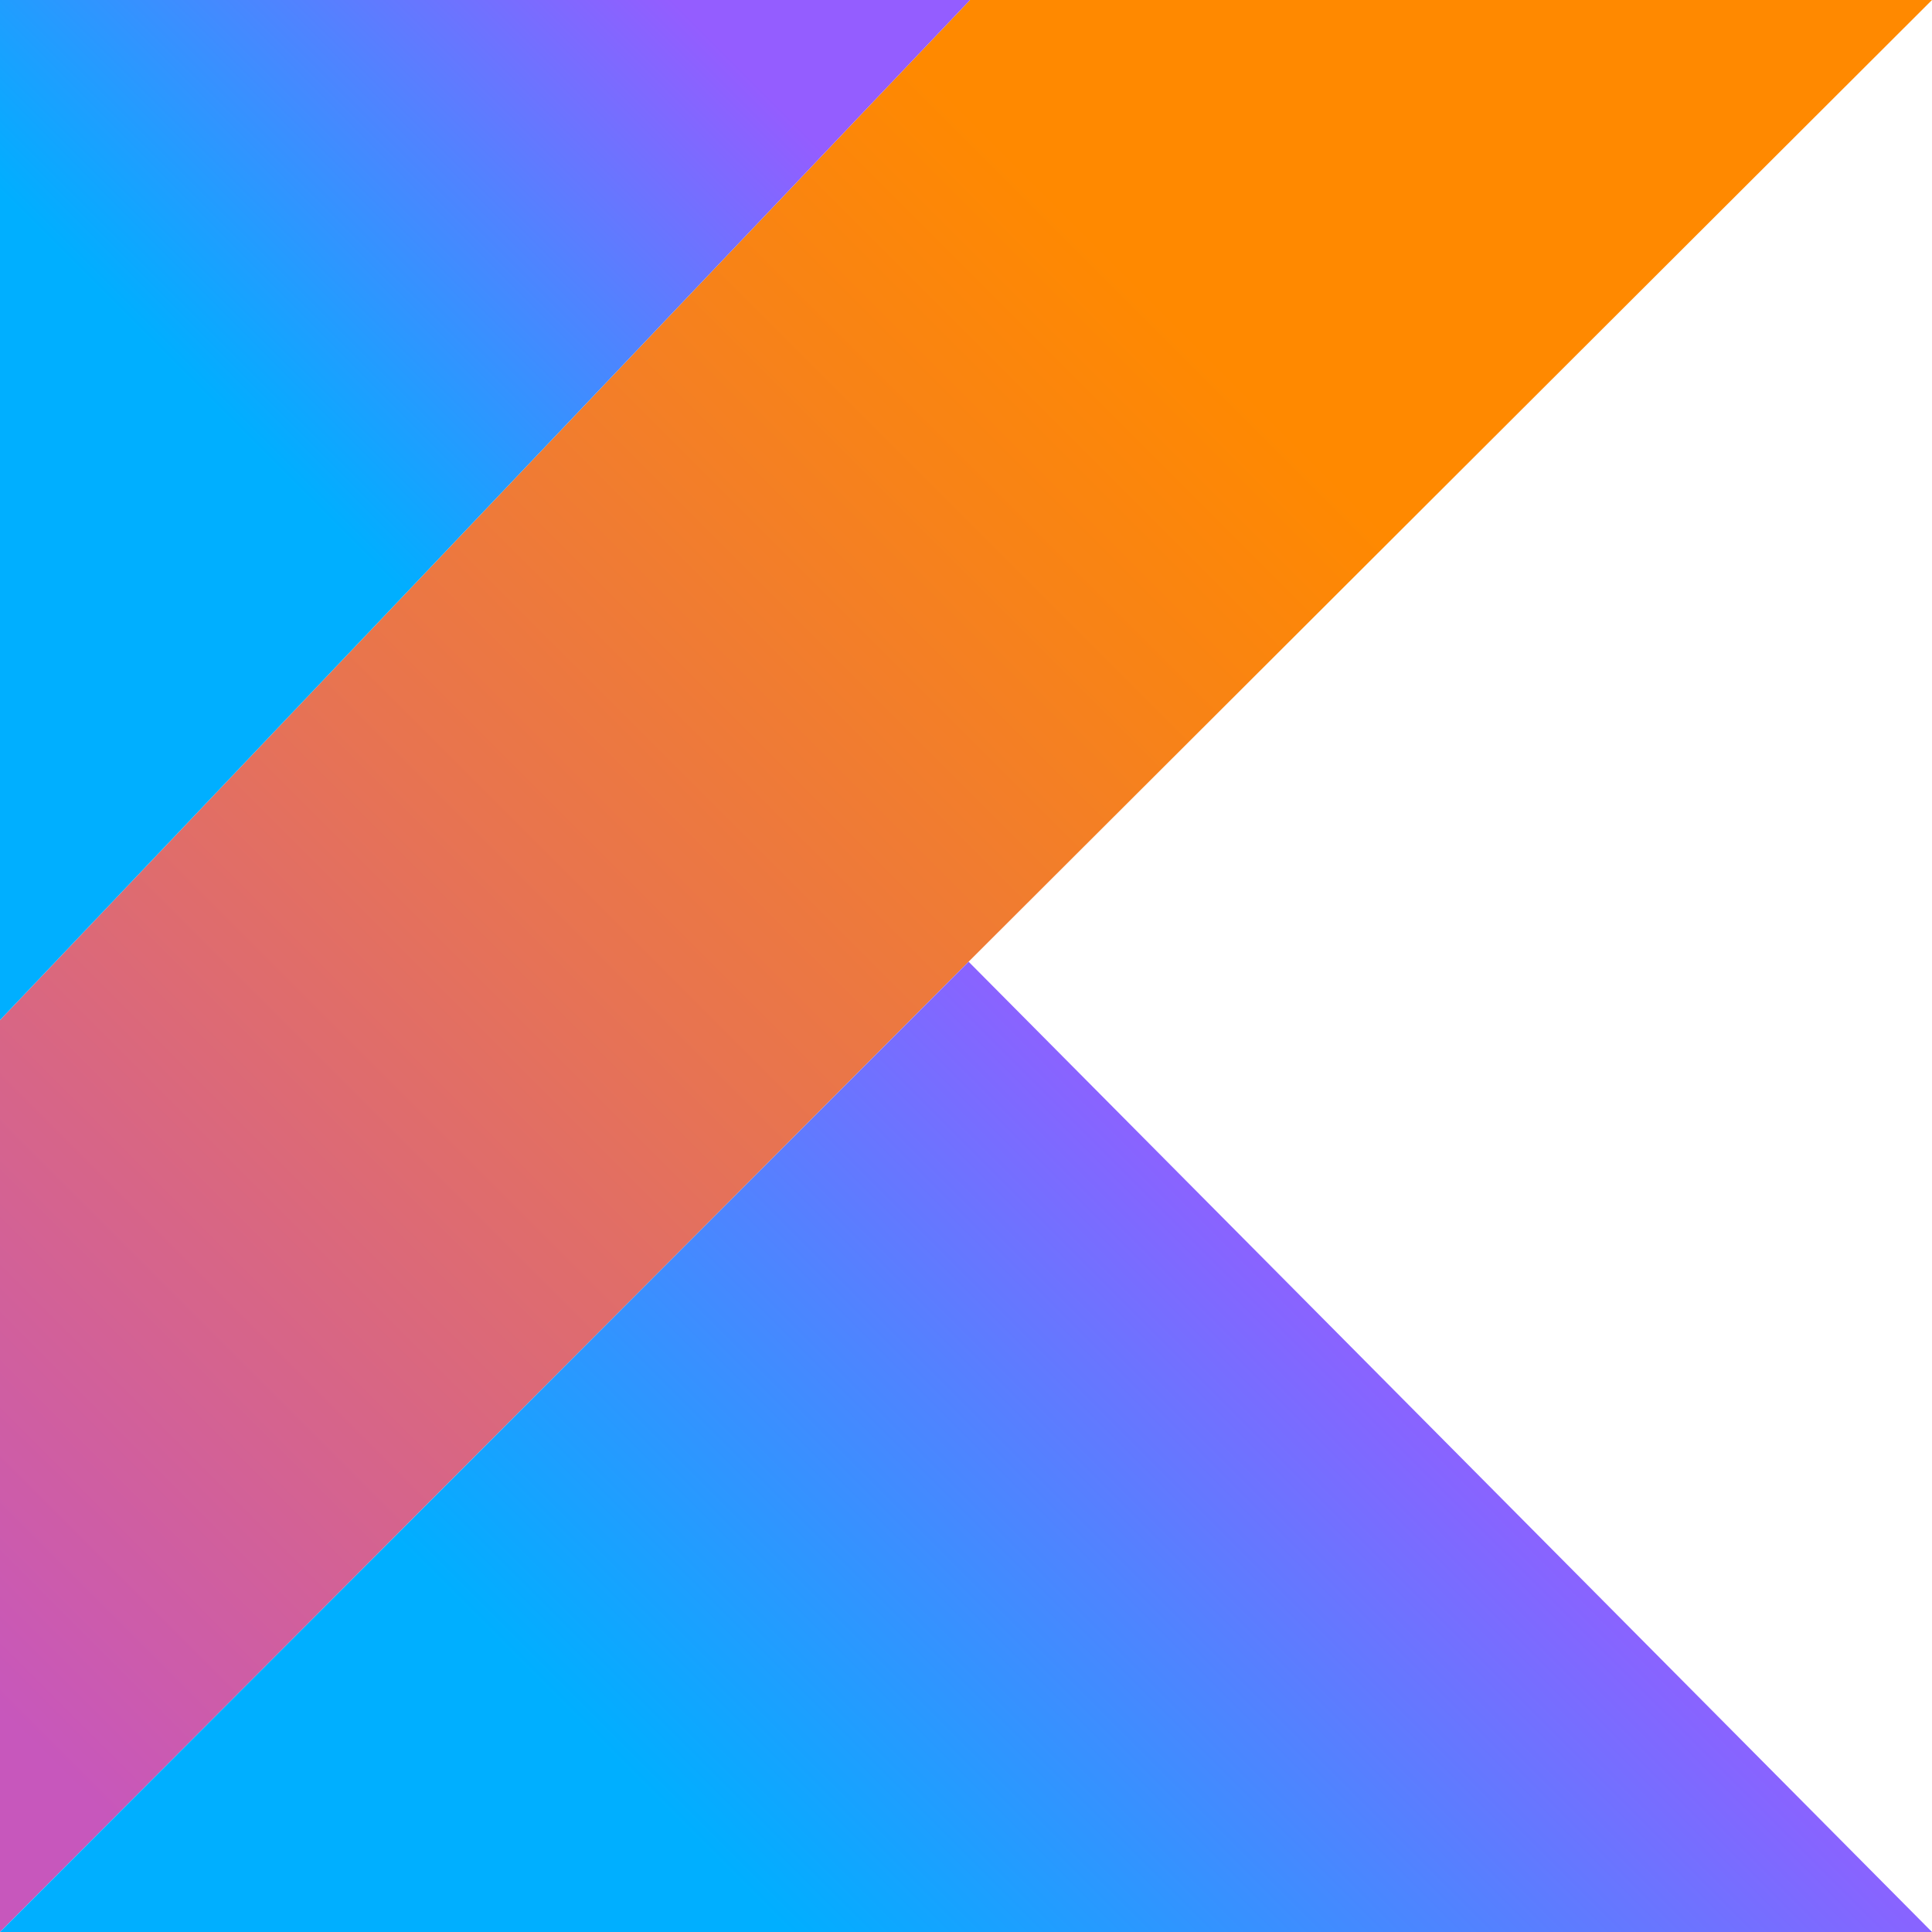
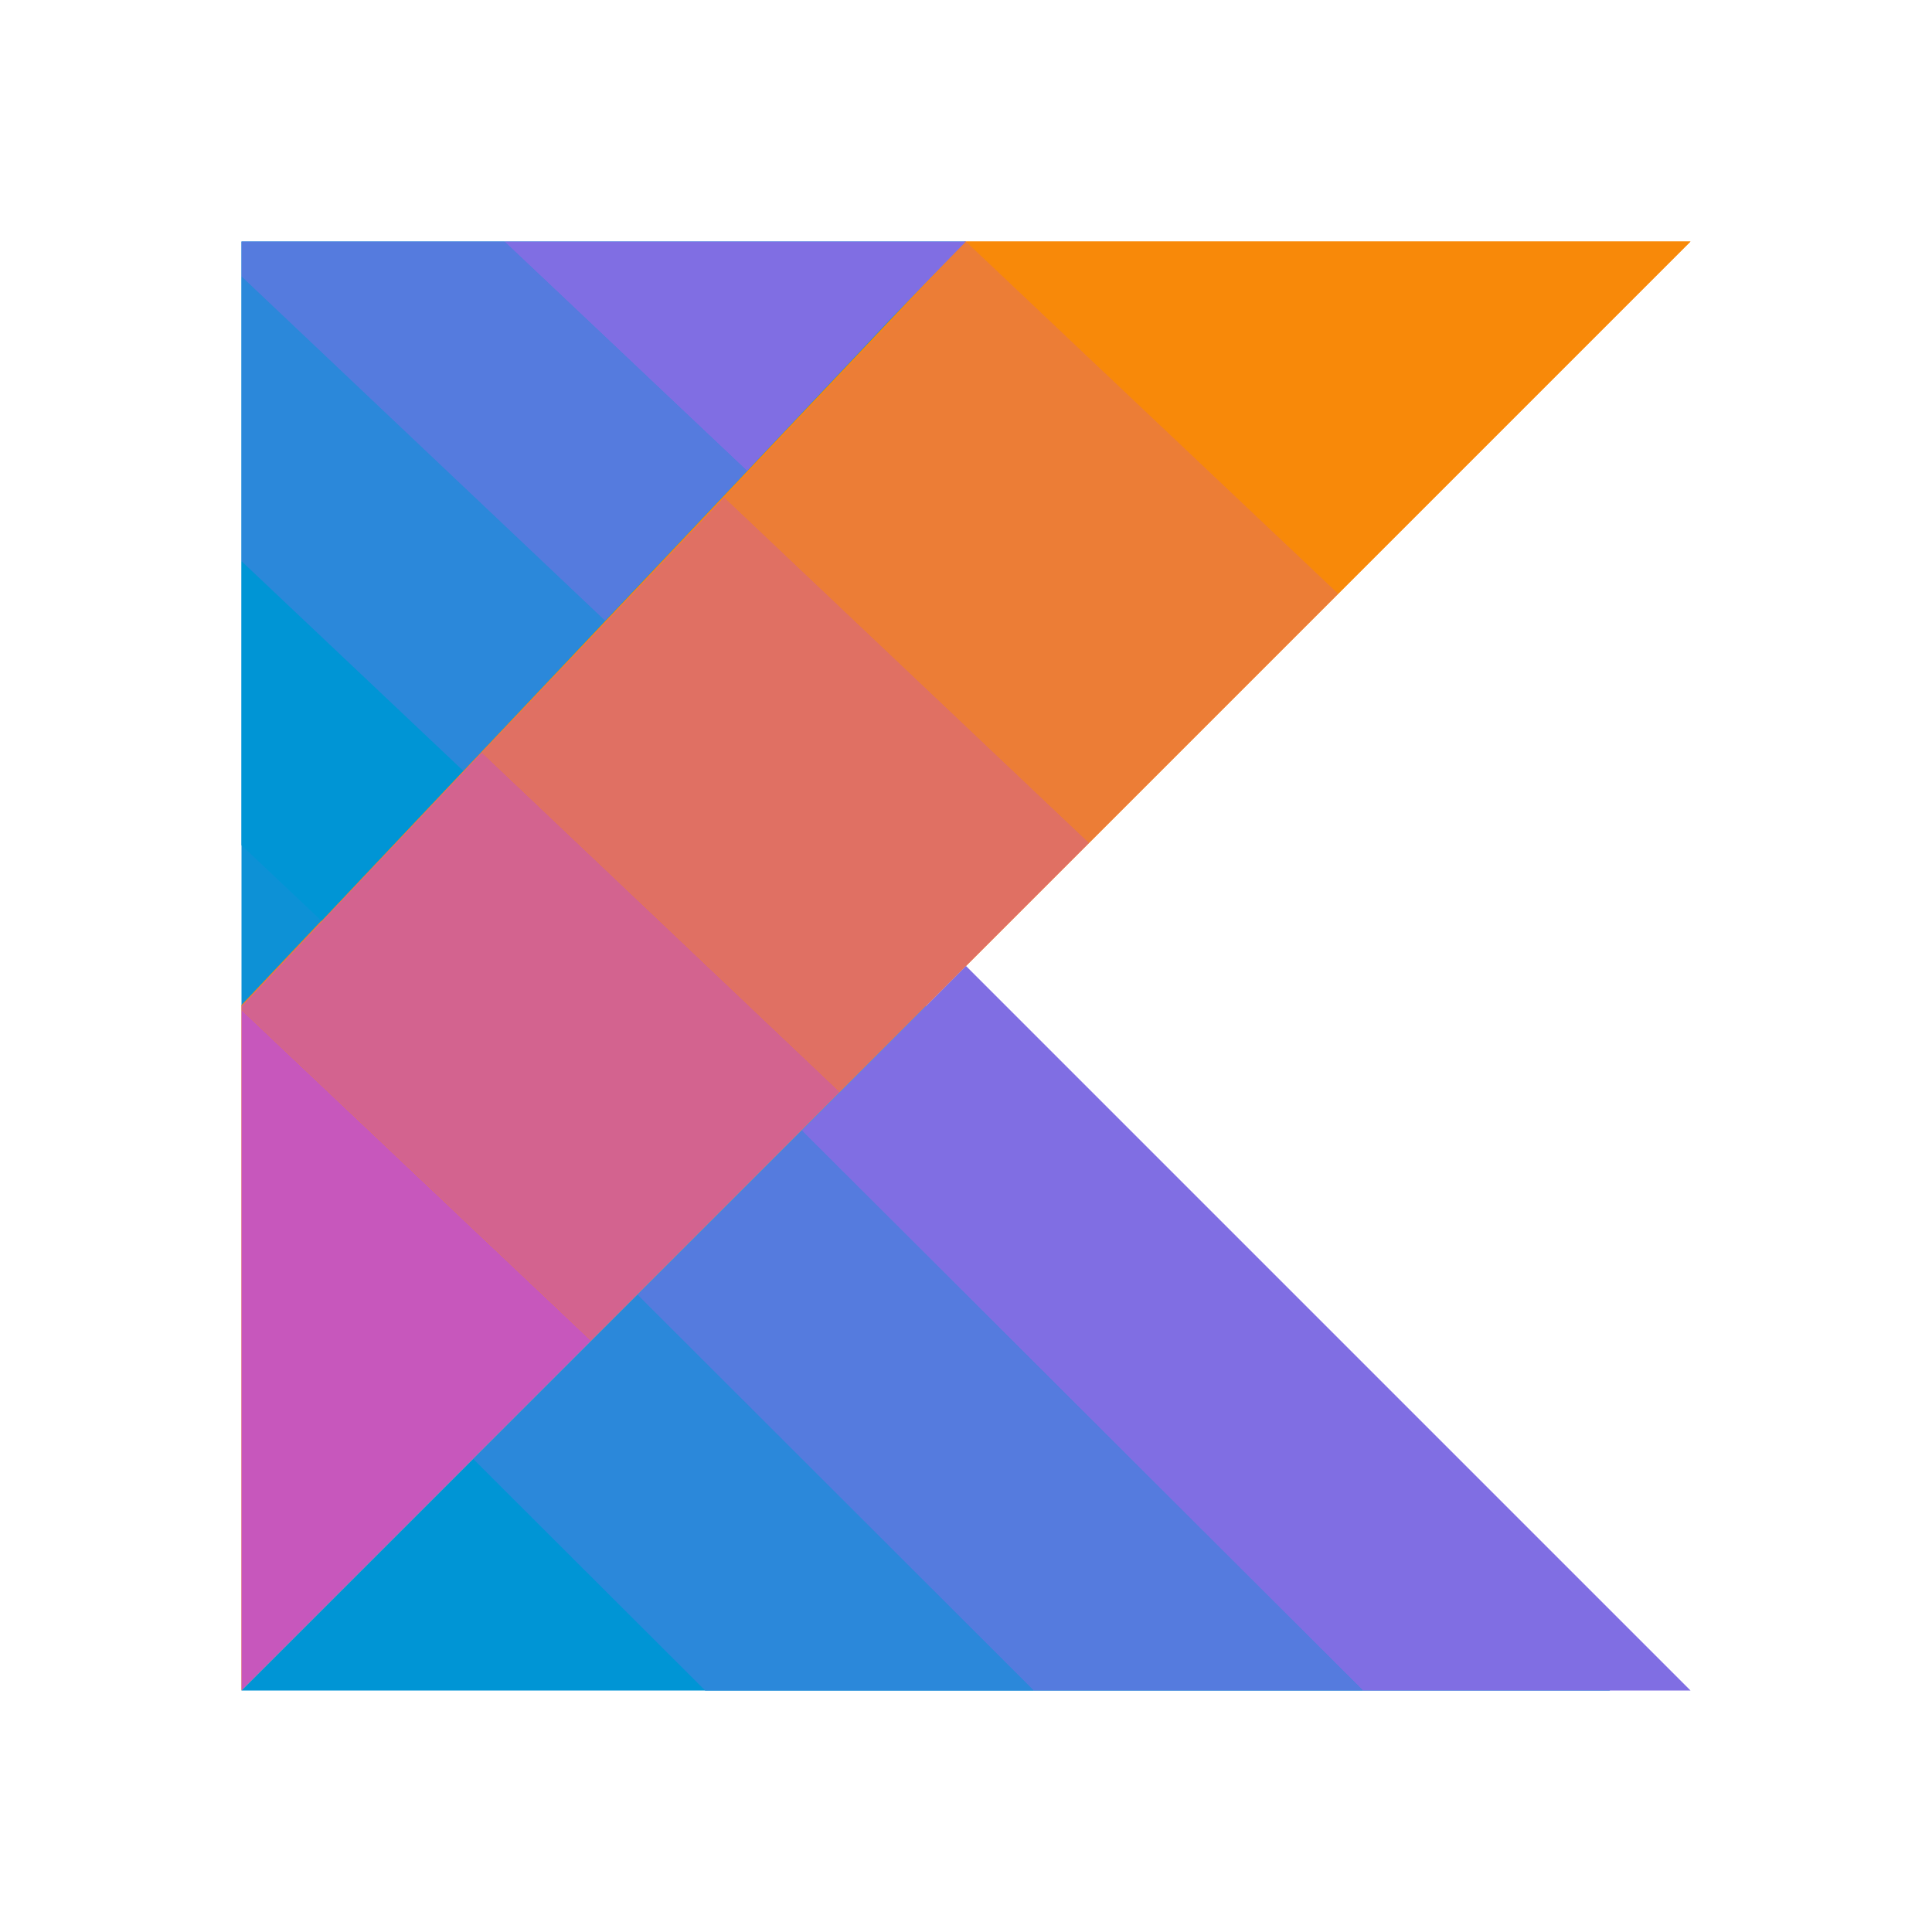
- <svg xmlns="http://www.w3.org/2000/svg" xmlns:xlink="http://www.w3.org/1999/xlink" data-name="Layer 1" viewBox="0 0 125 125" width="2500" height="2500">
-   <defs>
-     <linearGradient id="b" x1="-21.045" y1="114.925" x2="95.274" y2="-1.395" gradientUnits="userSpaceOnUse">
-       <stop offset=".108" stop-color="#c757bc" />
-       <stop offset=".173" stop-color="#cd5ca9" />
-       <stop offset=".492" stop-color="#e8744f" />
-       <stop offset=".716" stop-color="#f88316" />
-       <stop offset=".823" stop-color="#ff8900" />
-     </linearGradient>
-     <linearGradient id="a" x1="39.893" y1="147.552" x2="96.589" y2="90.856" gradientUnits="userSpaceOnUse">
-       <stop offset=".296" stop-color="#00afff" />
-       <stop offset=".694" stop-color="#5282ff" />
-       <stop offset="1" stop-color="#945dff" />
-     </linearGradient>
-     <linearGradient id="c" x1="-1.501" y1="34.501" x2="38.272" y2="-5.273" xlink:href="#a" />
-   </defs>
-   <path fill="url(#b)" d="M62.759 0L0 65.999V125l62.669-62.779L125 0H62.759z" />
-   <path data-name="&lt;Path&gt;" fill="url(#a)" d="M0 125l62.669-62.778L125 125H0z" />
-   <path fill="url(#c)" d="M0 0h62.759L0 65.999V0z" />
+ <svg xmlns="http://www.w3.org/2000/svg" viewBox="0 0 48 48" width="48px" height="48px">
+   <polygon fill="#0d91d6" points="24,6 17.99,12.35 11.97,18.69 6,25 6,6" />
+   <polygon fill="#f88909" points="24,6 23.96,6 17.97,12.33 11.96,18.68 6,24.97 6,25 6,25.09 6,42 14.69,33.31 20.87,27.13 27.06,20.94 33.25,14.75 42,6" />
+   <polygon fill="#c757bc" points="14.69,33.31 6,42 6,25.09" />
+   <polygon fill="#d3638f" points="20.87,27.13 14.69,33.31 6,25.09 6,25 11.97,18.69" />
+   <polygon fill="#e07063" points="27.06,20.94 20.87,27.13 11.97,18.69 17.99,12.35" />
+   <polygon fill="#ec7d36" points="33.25,14.75 27.06,20.94 17.99,12.35 24,6" />
+   <polygon fill="#f88909" points="42,6 33.25,14.75 24,6" />
+   <polygon fill="#0095d5" points="11.51,19.15 7.99,22.88 6,21 6,13.94" />
+   <polygon fill="#2b88da" points="15.03,15.42 11.51,19.15 6,13.94 6,6.87" />
+   <polygon fill="#557bde" points="18.56,11.7 15.03,15.42 6,6.87 6,6 12.53,6" />
+   <polygon fill="#806ee3" points="22.08,7.97 18.56,11.7 12.53,6 24,6" />
+   <polygon fill="#0095d5" points="23,25 6,42 9.35,42 17.52,42 40,42" />
+   <polygon fill="#2b88da" points="25.68,42 17.52,42 11.76,36.25 15.84,32.17" />
+   <polygon fill="#557bde" points="33.86,42 25.68,42 15.84,32.17 19.92,28.09" />
+   <polygon fill="#806ee3" points="42,42 33.86,42 19.92,28.09 24,24" />
</svg>
